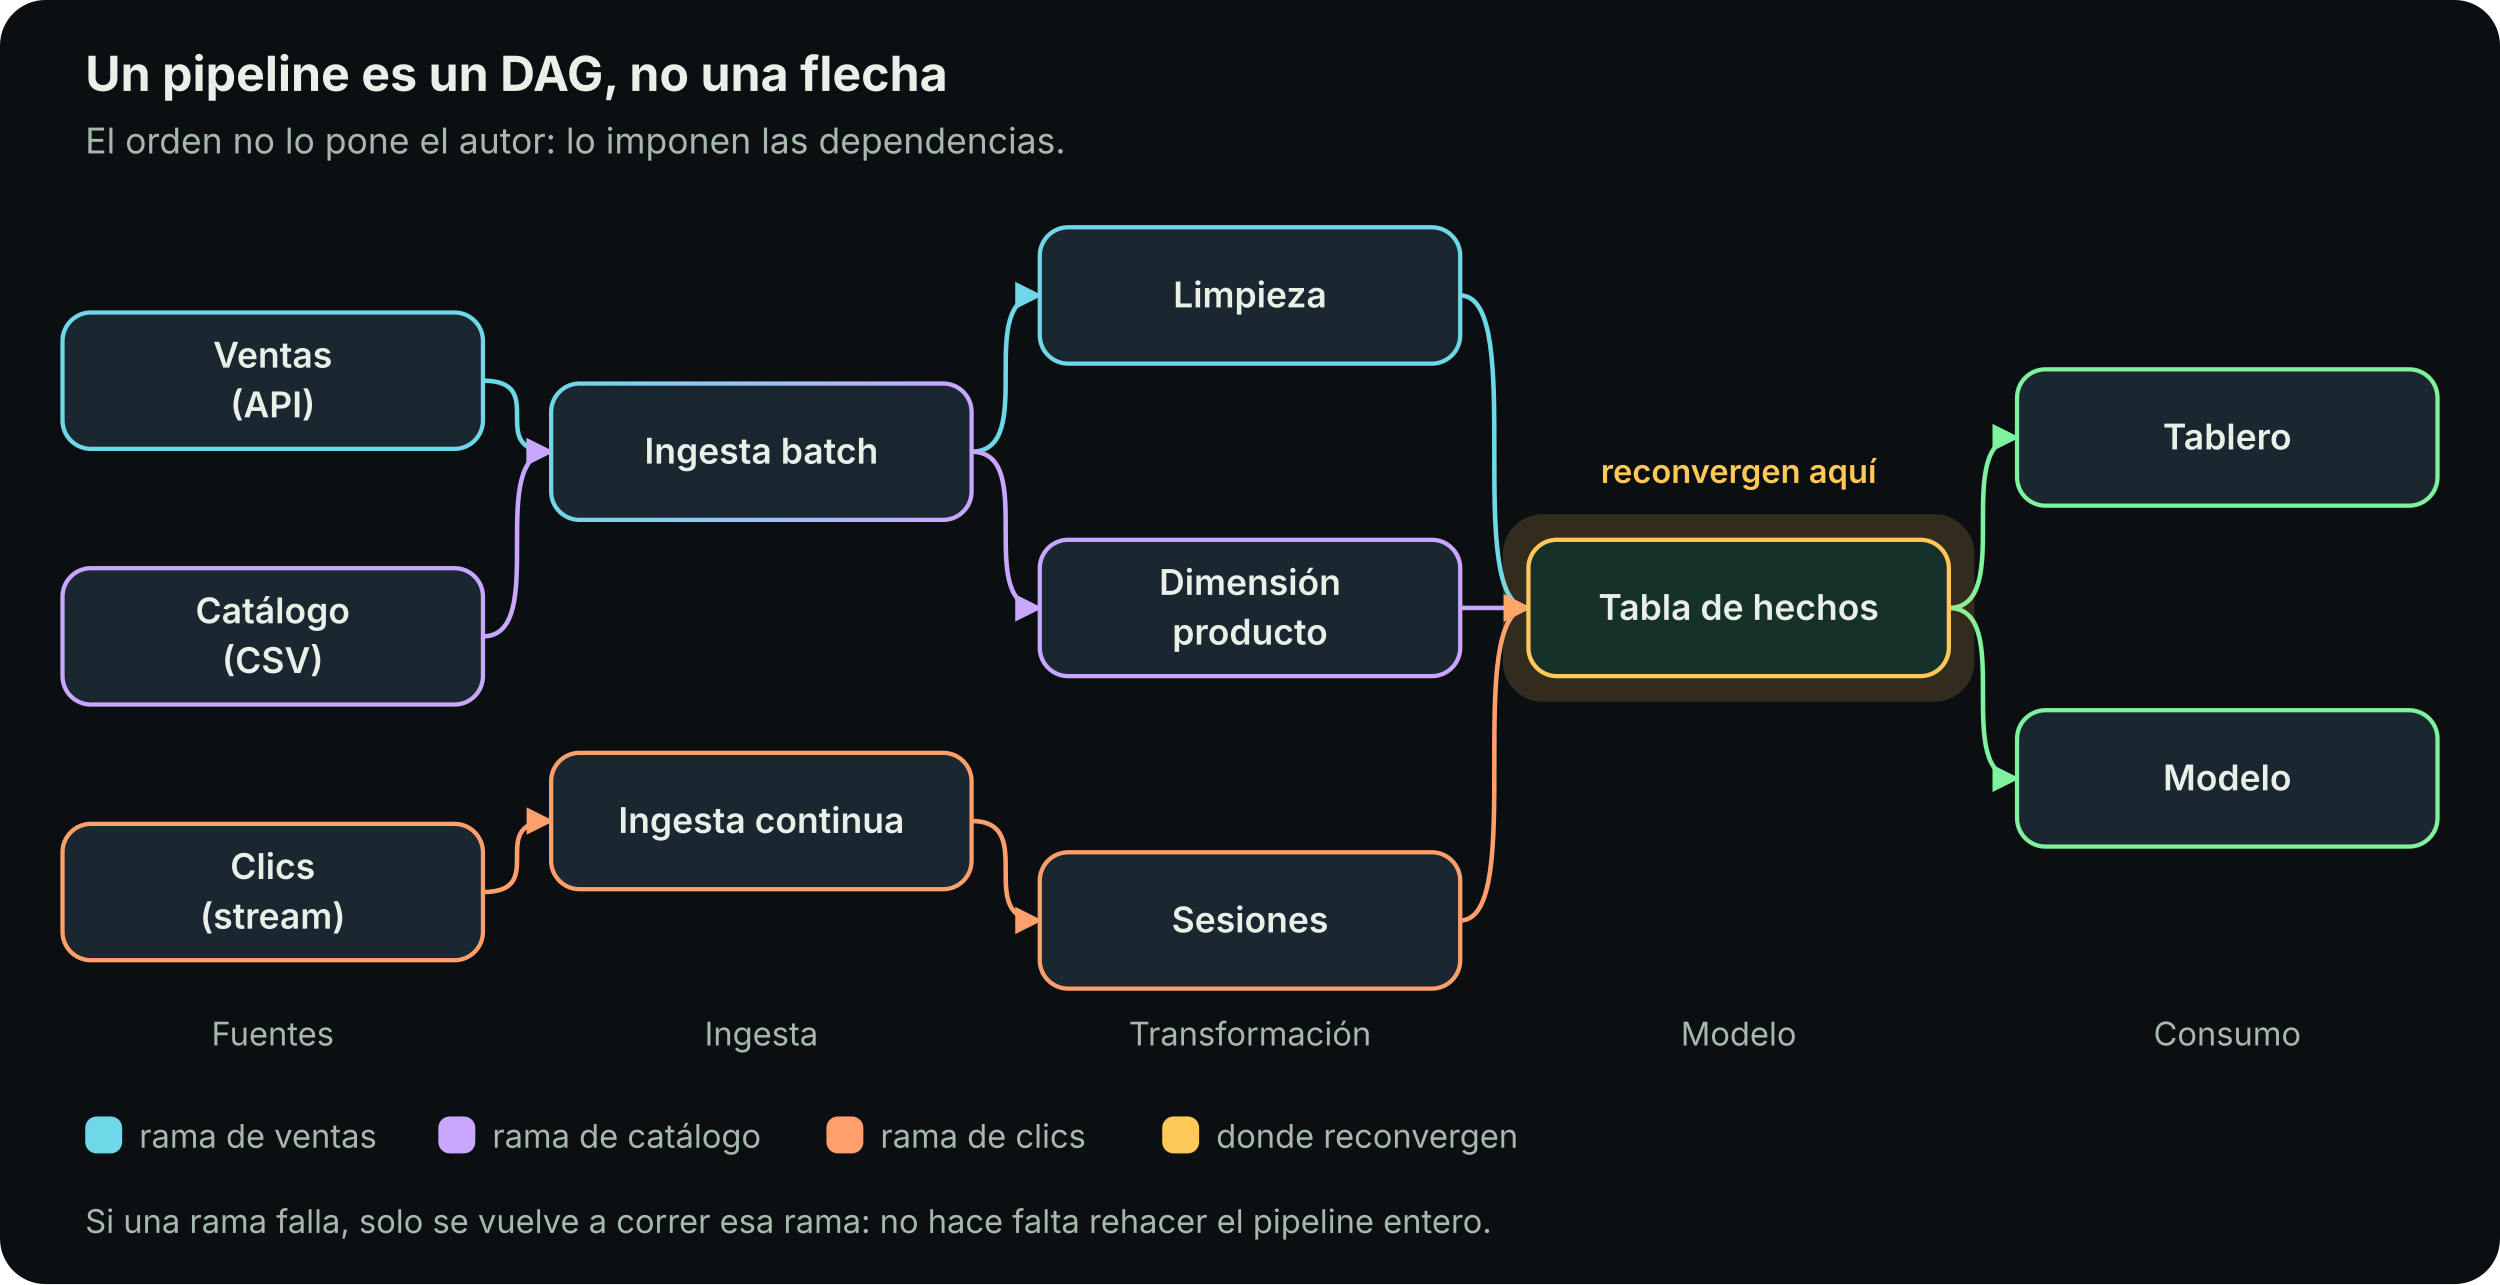
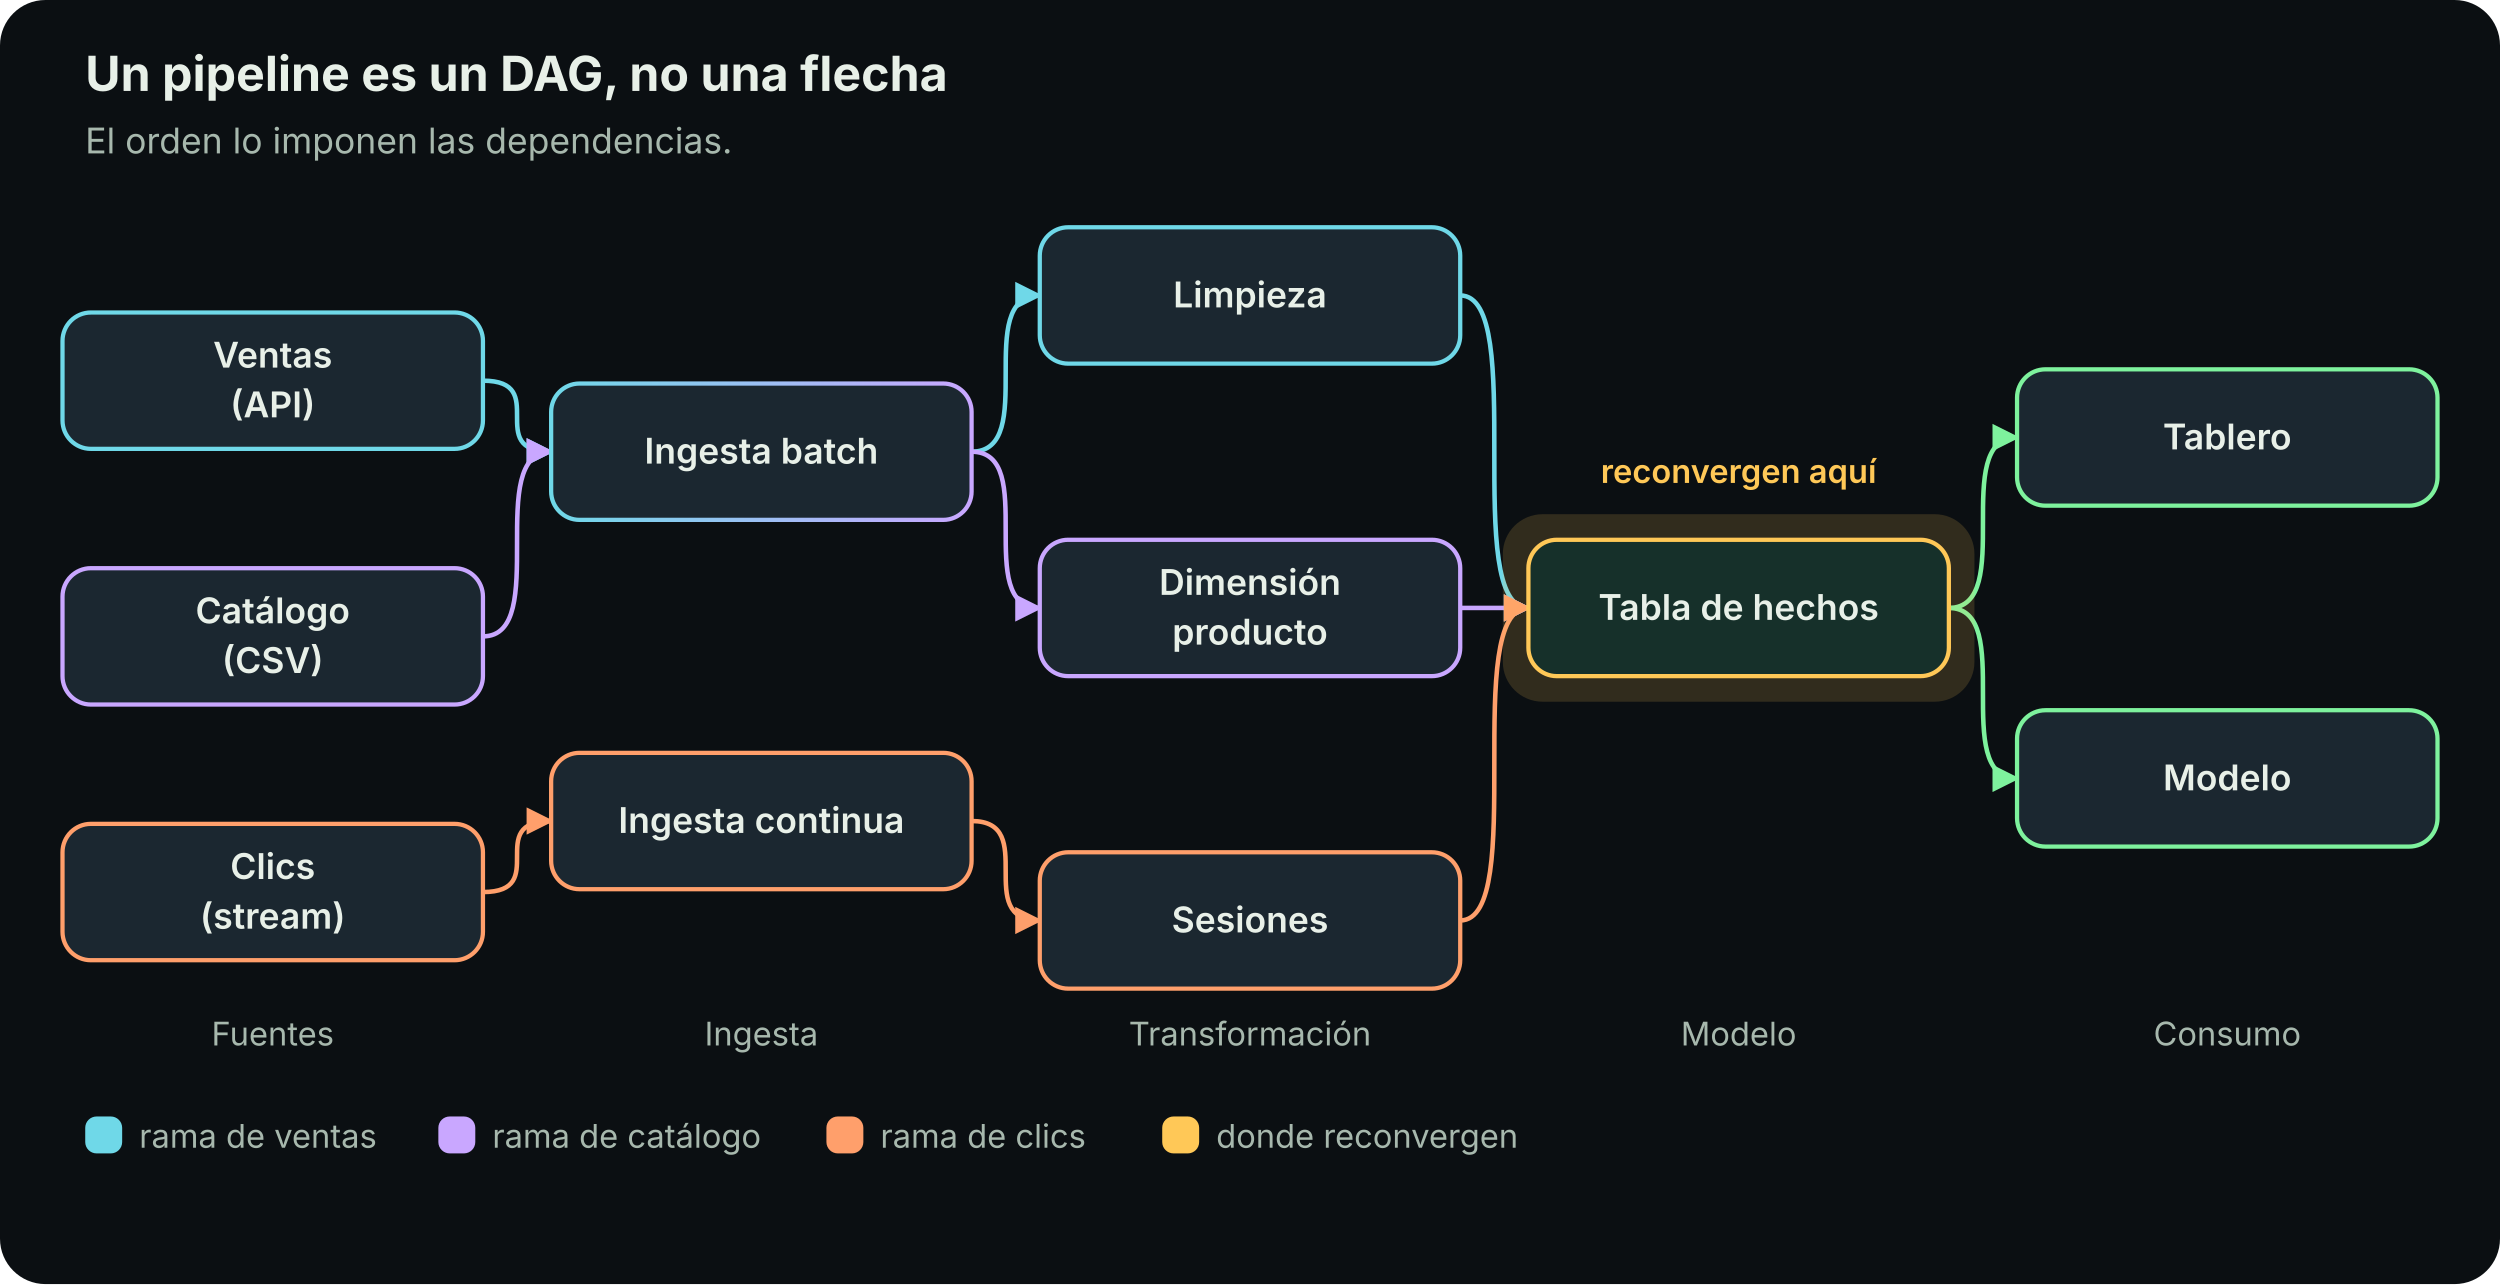
<svg xmlns="http://www.w3.org/2000/svg" width="880" height="452" viewBox="0 0 880 452" role="img" aria-label="Un pipeline de datos es un grafo dirigido acíclico: las etapas se bifurcan y vuelven a converger">
  <defs>
    <marker id="f4a7a63" viewBox="0 0 10 10" refX="9" refY="5" markerWidth="6" markerHeight="6" orient="auto-start-reverse">
      <path d="M0,0 L10,5 L0,10 z" fill="#4a7a63" />
    </marker>
    <marker id="f7ef29d" viewBox="0 0 10 10" refX="9" refY="5" markerWidth="6" markerHeight="6" orient="auto-start-reverse">
      <path d="M0,0 L10,5 L0,10 z" fill="#7ef29d" />
    </marker>
    <marker id="fffc857" viewBox="0 0 10 10" refX="9" refY="5" markerWidth="6" markerHeight="6" orient="auto-start-reverse">
      <path d="M0,0 L10,5 L0,10 z" fill="#ffc857" />
    </marker>
    <marker id="f6fd8e8" viewBox="0 0 10 10" refX="9" refY="5" markerWidth="6" markerHeight="6" orient="auto-start-reverse">
      <path d="M0,0 L10,5 L0,10 z" fill="#6fd8e8" />
    </marker>
    <marker id="fc9a7ff" viewBox="0 0 10 10" refX="9" refY="5" markerWidth="6" markerHeight="6" orient="auto-start-reverse">
      <path d="M0,0 L10,5 L0,10 z" fill="#c9a7ff" />
    </marker>
    <marker id="fff9f6b" viewBox="0 0 10 10" refX="9" refY="5" markerWidth="6" markerHeight="6" orient="auto-start-reverse">
      <path d="M0,0 L10,5 L0,10 z" fill="#ff9f6b" />
    </marker>
    <marker id="f5fe0c0" viewBox="0 0 10 10" refX="9" refY="5" markerWidth="6" markerHeight="6" orient="auto-start-reverse">
      <path d="M0,0 L10,5 L0,10 z" fill="#5fe0c0" />
    </marker>
    <marker id="fa7b8ad" viewBox="0 0 10 10" refX="9" refY="5" markerWidth="6" markerHeight="6" orient="auto-start-reverse">
      <path d="M0,0 L10,5 L0,10 z" fill="#a7b8ad" />
    </marker>
    <marker id="fff6b6b" viewBox="0 0 10 10" refX="9" refY="5" markerWidth="6" markerHeight="6" orient="auto-start-reverse">
      <path d="M0,0 L10,5 L0,10 z" fill="#ff6b6b" />
    </marker>
    <marker id="fff8ad4" viewBox="0 0 10 10" refX="9" refY="5" markerWidth="6" markerHeight="6" orient="auto-start-reverse">
      <path d="M0,0 L10,5 L0,10 z" fill="#ff8ad4" />
    </marker>
    <marker id="f7aa7ff" viewBox="0 0 10 10" refX="9" refY="5" markerWidth="6" markerHeight="6" orient="auto-start-reverse">
      <path d="M0,0 L10,5 L0,10 z" fill="#7aa7ff" />
    </marker>
    <marker id="f84eba6" viewBox="0 0 10 10" refX="9" refY="5" markerWidth="6" markerHeight="6" orient="auto-start-reverse">
      <path d="M0,0 L10,5 L0,10 z" fill="#84eba6" />
    </marker>
    <marker id="f84c9eb" viewBox="0 0 10 10" refX="9" refY="5" markerWidth="6" markerHeight="6" orient="auto-start-reverse">
      <path d="M0,0 L10,5 L0,10 z" fill="#84c9eb" />
    </marker>
    <marker id="fa684eb" viewBox="0 0 10 10" refX="9" refY="5" markerWidth="6" markerHeight="6" orient="auto-start-reverse">
      <path d="M0,0 L10,5 L0,10 z" fill="#a684eb" />
    </marker>
    <marker id="feb84c9" viewBox="0 0 10 10" refX="9" refY="5" markerWidth="6" markerHeight="6" orient="auto-start-reverse">
      <path d="M0,0 L10,5 L0,10 z" fill="#eb84c9" />
    </marker>
    <marker id="feba684" viewBox="0 0 10 10" refX="9" refY="5" markerWidth="6" markerHeight="6" orient="auto-start-reverse">
      <path d="M0,0 L10,5 L0,10 z" fill="#eba684" />
    </marker>
    <marker id="fc9eb84" viewBox="0 0 10 10" refX="9" refY="5" markerWidth="6" markerHeight="6" orient="auto-start-reverse">
      <path d="M0,0 L10,5 L0,10 z" fill="#c9eb84" />
    </marker>
    <marker id="f5b83d6" viewBox="0 0 10 10" refX="9" refY="5" markerWidth="6" markerHeight="6" orient="auto-start-reverse">
      <path d="M0,0 L10,5 L0,10 z" fill="#5b83d6" />
    </marker>
    <marker id="f4fd6c0" viewBox="0 0 10 10" refX="9" refY="5" markerWidth="6" markerHeight="6" orient="auto-start-reverse">
      <path d="M0,0 L10,5 L0,10 z" fill="#4fd6c0" />
    </marker>
    <marker id="fff7a5c" viewBox="0 0 10 10" refX="9" refY="5" markerWidth="6" markerHeight="6" orient="auto-start-reverse">
      <path d="M0,0 L10,5 L0,10 z" fill="#ff7a5c" />
    </marker>
    <linearGradient id="gRamaAB" x1="0" y1="0" x2="1" y2="0">
      <stop offset="0" stop-color="#6fd8e8" />
      <stop offset="1" stop-color="#c9a7ff" />
    </linearGradient>
  </defs>
  <rect x="0" y="0" width="880" height="452" rx="16" fill="#0b0f12" />
  <text x="30.0" y="32.0" fill="#e8f0e8" font-family="system-ui, -apple-system, Segoe UI, sans-serif" font-size="17" font-weight="700" text-anchor="start">Un pipeline es un DAG, no una flecha</text>
-   <text x="30.0" y="54.0" fill="#a7b8ad" font-family="system-ui, -apple-system, Segoe UI, sans-serif" font-size="12.5" font-weight="400" text-anchor="start">El orden no lo pone el autor: lo imponen las dependencias.</text>
+   <text x="30.0" y="54.0" fill="#a7b8ad" font-family="system-ui, -apple-system, Segoe UI, sans-serif" font-size="12.5" font-weight="400" text-anchor="start">El orden lo imponen las dependencias.</text>
  <path d="M170.0,134.0 C194.0,134.0 170.0,159.0 194.0,159.0" fill="none" stroke="#6fd8e8" stroke-width="1.6" marker-end="url(#f6fd8e8)" />
  <path d="M170.0,224.0 C194.0,224.0 170.0,159.0 194.0,159.0" fill="none" stroke="#c9a7ff" stroke-width="1.6" marker-end="url(#fc9a7ff)" />
  <path d="M170.0,314.0 C194.0,314.0 170.0,289.0 194.0,289.0" fill="none" stroke="#ff9f6b" stroke-width="1.6" marker-end="url(#fff9f6b)" />
  <path d="M342.0,159.0 C366.0,159.0 342.0,104.0 366.0,104.0" fill="none" stroke="#6fd8e8" stroke-width="1.6" marker-end="url(#f6fd8e8)" />
  <path d="M342.0,159.0 C366.0,159.0 342.0,214.0 366.0,214.0" fill="none" stroke="#c9a7ff" stroke-width="1.6" marker-end="url(#fc9a7ff)" />
  <path d="M342.0,289.0 C366.0,289.0 342.0,324.0 366.0,324.0" fill="none" stroke="#ff9f6b" stroke-width="1.6" marker-end="url(#fff9f6b)" />
  <path d="M514.0,104.0 C538.0,104.0 514.0,214.0 538.0,214.0" fill="none" stroke="#6fd8e8" stroke-width="1.6" marker-end="url(#f6fd8e8)" />
  <path d="M514.0,214.0 C538.0,214.0 514.0,214.0 538.0,214.0" fill="none" stroke="#c9a7ff" stroke-width="1.6" marker-end="url(#fc9a7ff)" />
  <path d="M514.0,324.0 C538.0,324.0 514.0,214.0 538.0,214.0" fill="none" stroke="#ff9f6b" stroke-width="1.6" marker-end="url(#fff9f6b)" />
  <path d="M686.0,214.0 C710.0,214.0 686.0,154.0 710.0,154.0" fill="none" stroke="#7ef29d" stroke-width="1.6" marker-end="url(#f7ef29d)" />
  <path d="M686.0,214.0 C710.0,214.0 686.0,274.0 710.0,274.0" fill="none" stroke="#7ef29d" stroke-width="1.6" marker-end="url(#f7ef29d)" />
  <rect x="529.0" y="181.0" width="166.0" height="66.0" rx="14" fill="#ffc857" opacity="0.16" />
  <rect x="22.0" y="110.0" width="148.0" height="48.0" rx="10" fill="#1b2730" stroke="#6fd8e8" stroke-width="1.5" />
  <text x="96.0" y="129.4" fill="#e8f0e8" font-family="system-ui, -apple-system, Segoe UI, sans-serif" font-size="12.5" font-weight="600" text-anchor="middle">Ventas</text>
  <text x="96.0" y="146.9" fill="#e8f0e8" font-family="system-ui, -apple-system, Segoe UI, sans-serif" font-size="12.5" font-weight="600" text-anchor="middle">(API)</text>
  <rect x="22.0" y="200.0" width="148.0" height="48.0" rx="10" fill="#1b2730" stroke="#c9a7ff" stroke-width="1.5" />
  <text x="96.0" y="219.4" fill="#e8f0e8" font-family="system-ui, -apple-system, Segoe UI, sans-serif" font-size="12.5" font-weight="600" text-anchor="middle">Catálogo</text>
  <text x="96.0" y="236.9" fill="#e8f0e8" font-family="system-ui, -apple-system, Segoe UI, sans-serif" font-size="12.5" font-weight="600" text-anchor="middle">(CSV)</text>
  <rect x="22.0" y="290.0" width="148.0" height="48.0" rx="10" fill="#1b2730" stroke="#ff9f6b" stroke-width="1.5" />
  <text x="96.0" y="309.4" fill="#e8f0e8" font-family="system-ui, -apple-system, Segoe UI, sans-serif" font-size="12.5" font-weight="600" text-anchor="middle">Clics</text>
  <text x="96.0" y="326.9" fill="#e8f0e8" font-family="system-ui, -apple-system, Segoe UI, sans-serif" font-size="12.5" font-weight="600" text-anchor="middle">(stream)</text>
  <rect x="194.0" y="135.0" width="148.0" height="48.0" rx="10" fill="#1b2730" stroke="url(#gRamaAB)" stroke-width="1.5" />
  <text x="268.0" y="163.2" fill="#e8f0e8" font-family="system-ui, -apple-system, Segoe UI, sans-serif" font-size="12.5" font-weight="600" text-anchor="middle">Ingesta batch</text>
  <rect x="194.0" y="265.0" width="148.0" height="48.0" rx="10" fill="#1b2730" stroke="#ff9f6b" stroke-width="1.5" />
  <text x="268.0" y="293.2" fill="#e8f0e8" font-family="system-ui, -apple-system, Segoe UI, sans-serif" font-size="12.5" font-weight="600" text-anchor="middle">Ingesta continua</text>
  <rect x="366.0" y="80.0" width="148.0" height="48.0" rx="10" fill="#1b2730" stroke="#6fd8e8" stroke-width="1.5" />
  <text x="440.0" y="108.2" fill="#e8f0e8" font-family="system-ui, -apple-system, Segoe UI, sans-serif" font-size="12.5" font-weight="600" text-anchor="middle">Limpieza</text>
  <rect x="366.0" y="190.0" width="148.0" height="48.0" rx="10" fill="#1b2730" stroke="#c9a7ff" stroke-width="1.5" />
  <text x="440.0" y="209.4" fill="#e8f0e8" font-family="system-ui, -apple-system, Segoe UI, sans-serif" font-size="12.5" font-weight="600" text-anchor="middle">Dimensión</text>
  <text x="440.0" y="226.9" fill="#e8f0e8" font-family="system-ui, -apple-system, Segoe UI, sans-serif" font-size="12.5" font-weight="600" text-anchor="middle">producto</text>
  <rect x="366.0" y="300.0" width="148.0" height="48.0" rx="10" fill="#1b2730" stroke="#ff9f6b" stroke-width="1.5" />
  <text x="440.0" y="328.2" fill="#e8f0e8" font-family="system-ui, -apple-system, Segoe UI, sans-serif" font-size="12.5" font-weight="600" text-anchor="middle">Sesiones</text>
  <rect x="538.0" y="190.0" width="148.0" height="48.0" rx="10" fill="#16302a" stroke="#ffc857" stroke-width="1.5" />
  <text x="612.0" y="218.2" fill="#e8f0e8" font-family="system-ui, -apple-system, Segoe UI, sans-serif" font-size="12.5" font-weight="600" text-anchor="middle">Tabla de hechos</text>
  <rect x="710.0" y="130.0" width="148.0" height="48.0" rx="10" fill="#1b2730" stroke="#7ef29d" stroke-width="1.5" />
  <text x="784.0" y="158.2" fill="#e8f0e8" font-family="system-ui, -apple-system, Segoe UI, sans-serif" font-size="12.5" font-weight="600" text-anchor="middle">Tablero</text>
  <rect x="710.0" y="250.0" width="148.0" height="48.0" rx="10" fill="#1b2730" stroke="#7ef29d" stroke-width="1.5" />
  <text x="784.0" y="278.2" fill="#e8f0e8" font-family="system-ui, -apple-system, Segoe UI, sans-serif" font-size="12.5" font-weight="600" text-anchor="middle">Modelo</text>
  <text x="612.0" y="170.0" fill="#ffc857" font-family="system-ui, -apple-system, Segoe UI, sans-serif" font-size="11.5" font-weight="600" text-anchor="middle">reconvergen aquí</text>
  <text x="96.0" y="368.0" fill="#a7b8ad" font-family="system-ui, -apple-system, Segoe UI, sans-serif" font-size="11.5" font-weight="400" text-anchor="middle">Fuentes</text>
  <text x="268.0" y="368.0" fill="#a7b8ad" font-family="system-ui, -apple-system, Segoe UI, sans-serif" font-size="11.5" font-weight="400" text-anchor="middle">Ingesta</text>
  <text x="440.0" y="368.0" fill="#a7b8ad" font-family="system-ui, -apple-system, Segoe UI, sans-serif" font-size="11.5" font-weight="400" text-anchor="middle">Transformación</text>
  <text x="612.0" y="368.0" fill="#a7b8ad" font-family="system-ui, -apple-system, Segoe UI, sans-serif" font-size="11.5" font-weight="400" text-anchor="middle">Modelo</text>
  <text x="784.0" y="368.0" fill="#a7b8ad" font-family="system-ui, -apple-system, Segoe UI, sans-serif" font-size="11.5" font-weight="400" text-anchor="middle">Consumo</text>
  <rect x="30.0" y="393.0" width="13" height="13" rx="4" fill="#6fd8e8" />
  <text x="49.0" y="404.0" fill="#a7b8ad" font-family="system-ui, -apple-system, Segoe UI, sans-serif" font-size="11.5" font-weight="400" text-anchor="start">rama de ventas</text>
  <rect x="154.3" y="393.0" width="13" height="13" rx="4" fill="#c9a7ff" />
  <text x="173.3" y="404.0" fill="#a7b8ad" font-family="system-ui, -apple-system, Segoe UI, sans-serif" font-size="11.5" font-weight="400" text-anchor="start">rama de catálogo</text>
  <rect x="290.9" y="393.0" width="13" height="13" rx="4" fill="#ff9f6b" />
  <text x="309.9" y="404.0" fill="#a7b8ad" font-family="system-ui, -apple-system, Segoe UI, sans-serif" font-size="11.5" font-weight="400" text-anchor="start">rama de clics</text>
  <rect x="409.1" y="393.0" width="13" height="13" rx="4" fill="#ffc857" />
  <text x="428.1" y="404.0" fill="#a7b8ad" font-family="system-ui, -apple-system, Segoe UI, sans-serif" font-size="11.5" font-weight="400" text-anchor="start">donde reconvergen</text>
-   <text x="30.0" y="434.0" fill="#a7b8ad" font-family="system-ui, -apple-system, Segoe UI, sans-serif" font-size="11.5" font-weight="400" text-anchor="start">Si una rama falla, solo se vuelve a correr esa rama: no hace falta rehacer el pipeline entero.</text>
</svg>
